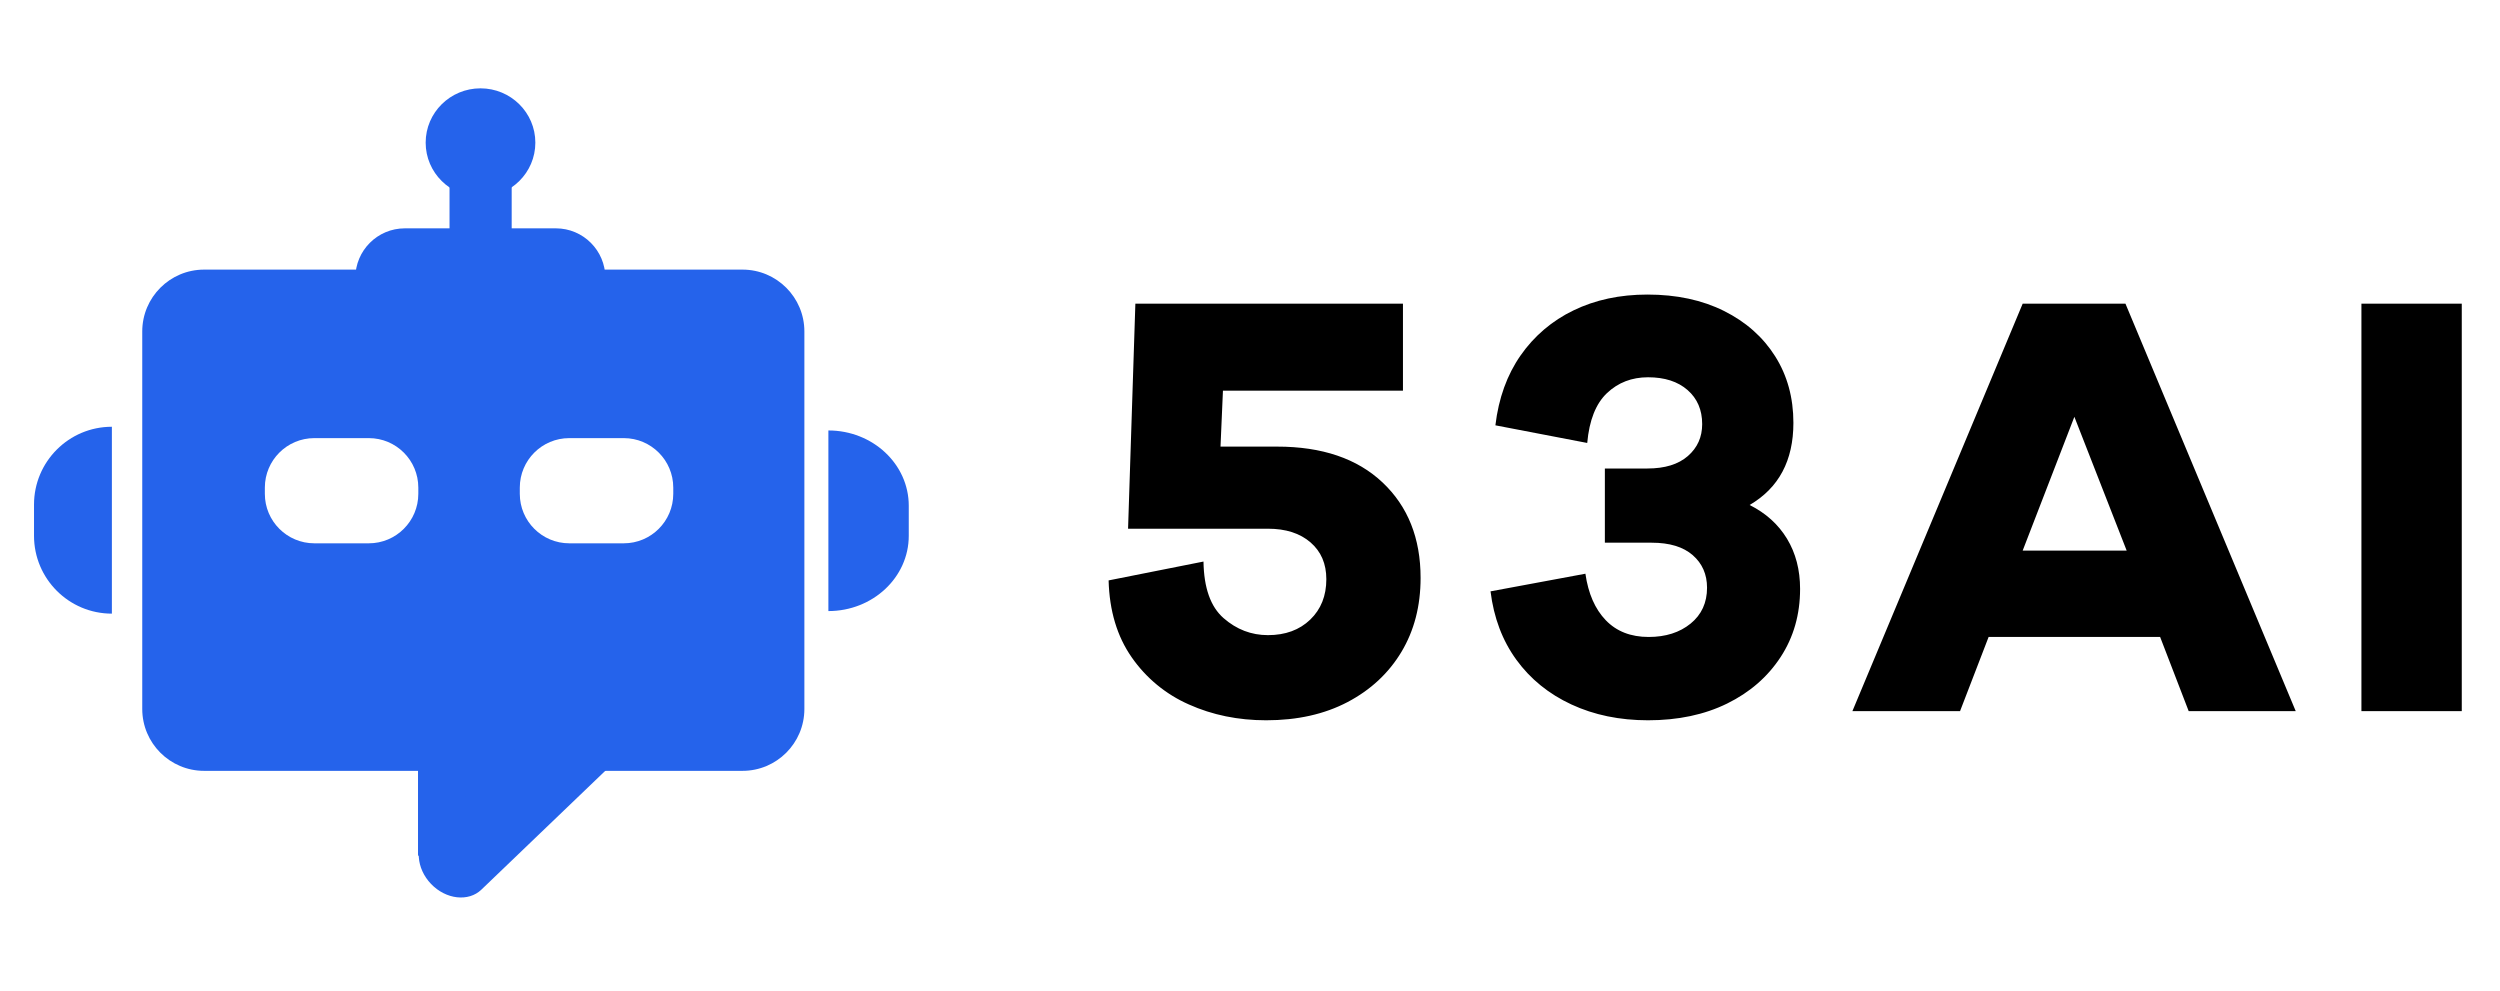
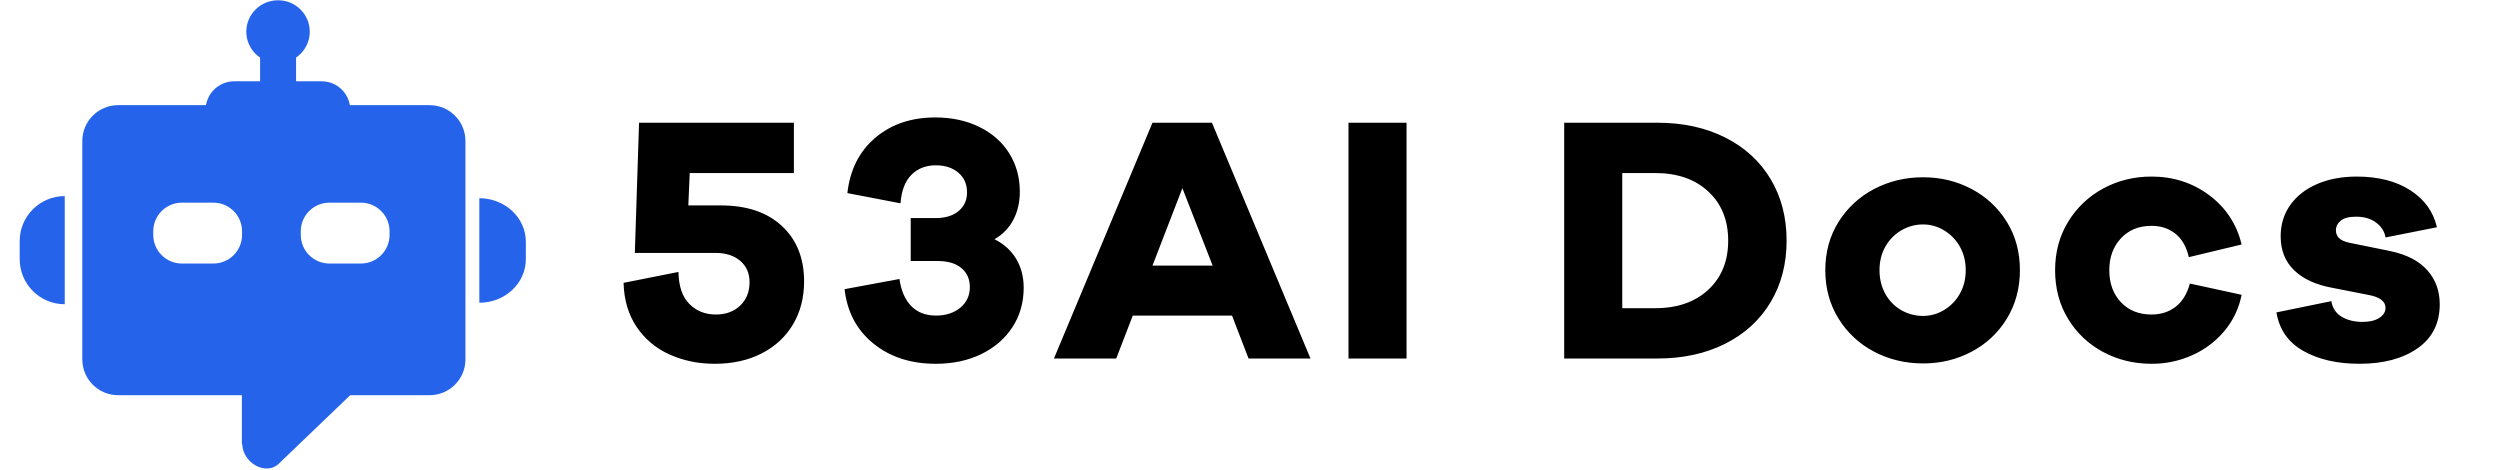
- <svg xmlns="http://www.w3.org/2000/svg" id="logo" width="202" height="80" viewBox="0 0 2020 800">
+ <svg xmlns="http://www.w3.org/2000/svg" id="组_1_拷贝" data-name="组 1 拷贝" width="3491" height="655" viewBox="0 0 3491 655">
  <defs>
    <style>
      .cls-1, .cls-2 {
        fill: #2563eb;
      }

      .cls-1, .cls-3 {
        fill-rule: evenodd;
      }
    </style>
  </defs>
  <g id="icon_拷贝" data-name="icon 拷贝">
-     <path id="圆角矩形_15_拷贝" data-name="圆角矩形 15 拷贝" class="cls-1" d="M164.937,217.844h435a50,50,0,0,1,50,50v305a50,50,0,0,1-50,50h-435a50,50,0,0,1-50-50v-305A50,50,0,0,1,164.937,217.844ZM460,354h44a40,40,0,0,1,40,40v5a40,40,0,0,1-40,40H460a40,40,0,0,1-40-40v-5A40,40,0,0,1,460,354Zm-206,0h44a40,40,0,0,1,40,40v5a40,40,0,0,1-40,40H254a40,40,0,0,1-40-40v-5A40,40,0,0,1,254,354Z" />
-     <rect id="圆角矩形_11" data-name="圆角矩形 11" class="cls-2" x="337.75" y="553.844" width="62.781" height="138.437" rx="1.94" ry="1.94" />
-     <path id="圆角矩形_11_拷贝" data-name="圆角矩形 11 拷贝" class="cls-1" d="M491.613,576.778c12.026,12.539,13.334,30.8,2.92,40.791l-105.6,101.285c-10.415,9.989-28.607,7.922-40.634-4.617s-13.334-30.8-2.92-40.79l105.6-101.286C461.394,562.172,479.586,564.239,491.613,576.778Z" />
-     <rect id="圆角矩形_10" data-name="圆角矩形 10" class="cls-2" x="287.125" y="184.5" width="202" height="88" rx="40" ry="40" />
-     <rect id="矩形_2" data-name="矩形 2" class="cls-2" x="363.219" y="146.344" width="50.219" height="125.75" />
-     <ellipse id="椭圆_7" data-name="椭圆 7" class="cls-2" cx="388.25" cy="115.25" rx="44.312" ry="43.875" />
-     <path id="圆角矩形_14_拷贝" data-name="圆角矩形 14 拷贝" class="cls-1" d="M90.4,344.818a62.919,62.919,0,0,0-62.919,62.919v25.168A62.919,62.919,0,0,0,90.4,495.824" />
-     <path id="圆角矩形_14_拷贝_2" data-name="圆角矩形 14 拷贝 2" class="cls-1" d="M669.332,347.811c35.87,0,64.948,27.224,64.948,60.807v24.323c0,33.583-29.078,60.808-64.948,60.808" />
+     <path id="圆角矩形_15_拷贝" data-name="圆角矩形 15 拷贝" class="cls-1" d="M164.938,146.844h435a50,50,0,0,1,50,50v305a50,50,0,0,1-50,50h-435a50,50,0,0,1-50-50v-305A50,50,0,0,1,164.938,146.844ZM460,283h44a40,40,0,0,1,40,40v5a40,40,0,0,1-40,40H460a40,40,0,0,1-40-40v-5A40,40,0,0,1,460,283Zm-206,0h44a40,40,0,0,1,40,40v5a40,40,0,0,1-40,40H254a40,40,0,0,1-40-40v-5A40,40,0,0,1,254,283Z" />
+     <rect id="圆角矩形_11" data-name="圆角矩形 11" class="cls-2" x="337.75" y="482.844" width="62.781" height="138.437" rx="1.94" ry="1.94" />
+     <path id="圆角矩形_11_拷贝" data-name="圆角矩形 11 拷贝" class="cls-1" d="M491.613,505.778c12.026,12.539,13.334,30.8,2.92,40.791l-105.6,101.285c-10.415,9.989-28.607,7.922-40.634-4.617s-13.334-30.8-2.92-40.79l105.6-101.286C461.394,491.172,479.586,493.239,491.613,505.778Z" />
+     <rect id="圆角矩形_10" data-name="圆角矩形 10" class="cls-2" x="287.125" y="113.5" width="202" height="88" rx="40" ry="40" />
+     <rect id="矩形_2" data-name="矩形 2" class="cls-2" x="363.219" y="75.344" width="50.219" height="125.75" />
+     <ellipse id="椭圆_7" data-name="椭圆 7" class="cls-2" cx="388.25" cy="44.25" rx="44.312" ry="43.875" />
+     <path id="圆角矩形_14_拷贝" data-name="圆角矩形 14 拷贝" class="cls-1" d="M90.4,273.818a62.919,62.919,0,0,0-62.919,62.919v25.168A62.919,62.919,0,0,0,90.4,424.824" />
+     <path id="圆角矩形_14_拷贝_2" data-name="圆角矩形 14 拷贝 2" class="cls-1" d="M669.332,276.811c35.87,0,64.948,27.224,64.948,60.807v24.323c0,33.583-29.078,60.808-64.948,60.808" />
  </g>
-   <path id="_53AI" data-name="53AI" class="cls-3" d="M988.139,315.649H1133.59v-70.27H917.378l-5.9,181.818H1024.5q21.615,0,34.4,11.056t12.78,29.73q0,20.156-13.02,32.678-13.035,12.531-34.16,12.531-20.145,0-35.869-13.759t-16.216-45.7l-76.659,15.234q0.98,36.855,18.673,62.162a110.31,110.31,0,0,0,46.192,38.083q28.494,12.774,62.409,12.777,37.83,0,65.85-14.742,28-14.742,43.49-40.541,15.465-25.8,15.47-59.705,0-48.153-30.71-77.15t-85.26-28.992h-45.7Zm460.931,26.044q0-30.462-14.74-53.808t-41.28-36.609q-26.535-13.267-61.92-13.268-33.42,0-59.7,12.776a109.766,109.766,0,0,0-42.76,36.364q-16.47,23.587-20.39,56.511l74.2,14.25q2.46-27.514,15.97-40.294t33.17-12.777q20.145,0,31.94,10.32t11.8,27.518q0,15.732-11.55,25.8t-32.68,10.073h-34.4V438.5h37.84q21.615,0,33.17,10.074,11.535,10.077,11.55,26.29,0,18.185-13.27,28.992t-33.91,10.811q-21.63,0-34.64-13.513t-16.46-37.593l-76.66,14.251q3.93,31.949,20.88,55.283,16.965,23.344,44.48,36.117t61.91,12.777q36.36,0,63.88-13.514t43.25-37.592q15.72-24.07,15.72-55.037,0-23.091-10.56-40.54-10.575-17.437-30.22-27.273,35.37-20.638,35.38-66.339h0Zm268.3-96.314h-83.05L1496.73,574.617h86.98l23.09-59.951h138.58l23.09,59.951h86.49Zm-83.05,199.508,41.77-108.108,42.26,108.108h-84.03Zm354.79-199.508h-81.08V574.617h81.08V245.379Z" />
+   <path id="_53AI_Docs-黑字_" data-name="53AI Docs-黑字 " class="cls-3" d="M1006.87,286.858h-45.7l1.965-45.209H1108.59v-70.27H892.378l-5.9,181.818H999.5q21.115,0,34.157,11.056,13,11.057,13.02,29.73,0,20.156-13.02,32.678-13.035,12.531-34.157,12.531-22.113,0-36.855-14.742t-15.233-44.718l-76.659,15.234q0.98,35.875,18.182,61.425a107.776,107.776,0,0,0,45.946,38.575q28.747,13.014,63.145,13.022,37.336,0,65.6-14.5t43.74-40.541q15.465-26.04,15.47-59.951,0-48.648-30.95-77.395t-85.02-28.747h0Zm381.82,47.174a66.32,66.32,0,0,0,26.29-27.027q9.075-17.195,9.09-39.312,0-29.967-14.74-53.562t-41.77-36.855q-27.03-13.267-61.43-13.268-50.61,0-84.03,28.5t-38.82,77.15l74.2,14.25q1.965-26.535,15.24-39.8,13.26-13.267,33.9-13.268,19.65,0,31.7,10.32,12.03,10.319,12.04,27.518,0,16.217-11.8,26.044t-32.43,9.828h-34.4V364.5h37.84q21.12,0,32.92,9.828t11.8,26.536q0,17.69-13.27,28.747t-33.91,11.056q-21.63,0-34.64-13.268t-16.46-37.838l-76.66,14.251q5.4,47.67,40.29,75.921t86.98,28.256q35.865,0,63.64-13.514,27.75-13.509,43.49-37.592,15.72-24.071,15.72-55.037,0-23.091-10.56-40.54-10.575-17.437-30.22-27.273h0Zm354.78,166.585h86.49L1692.37,171.379h-83.05L1471.73,500.617h86.98l23.09-59.951h138.58Zm-92.38-237.838,42.26,108.108h-84.03Zm231.94,237.838h81.08V171.379h-81.08V500.617Zm431.44-329.238H2184.25V500.617h130.22q53.55,0,94.59-20.639t63.39-57.985q22.365-37.339,22.36-85.995T2472.45,250q-22.365-37.339-63.39-57.985t-94.59-20.639h0Zm-2.95,258.968h-46.19v-188.7h46.19q46.185,0,73.96,25.8,27.75,25.8,27.76,68.55t-27.76,68.55q-27.78,25.8-73.96,25.8h0Zm373.95-182.8q-37.35,0-68.55,16.462a127.652,127.652,0,0,0-49.63,45.946q-18.435,29.484-18.43,67.321t18.43,67.568a126.961,126.961,0,0,0,49.63,46.192q31.2,16.458,68.55,16.461,36.855,0,67.81-16.461a125.708,125.708,0,0,0,49.14-46.192q18.18-29.726,18.19-67.568t-18.19-67.321a126.378,126.378,0,0,0-49.14-45.946q-30.945-16.458-67.81-16.462h0Zm0,193.611a60.71,60.71,0,0,1-30.22-7.862,58.118,58.118,0,0,1-22.36-22.6q-8.355-14.742-8.35-33.416t8.35-33.169a60.47,60.47,0,0,1,22.36-22.6,59.3,59.3,0,0,1,30.22-8.109,56.236,56.236,0,0,1,28.99,8.109,61.2,61.2,0,0,1,22.12,22.6q8.34,14.5,8.35,33.169t-8.35,33.17a61.14,61.14,0,0,1-22.12,22.6,56.235,56.235,0,0,1-28.99,8.108h0Zm318.92-1.965q-26.535,0-42.75-17.2t-16.22-44.718q0-27.018,16.22-44.471,16.215-17.437,42.75-17.445,19.65,0,33.41,11.057t18.68,32.678l73.71-17.691q-10.32-42.752-45.21-68.8-34.905-26.04-80.59-26.044-36.855,0-67.57,16.708a127.98,127.98,0,0,0-48.89,46.437q-18.195,29.738-18.19,67.567,0,38.329,18.19,68.059a126.059,126.059,0,0,0,48.89,46.192q30.7,16.458,67.57,16.462a136.376,136.376,0,0,0,57-12.039,125.12,125.12,0,0,0,44.72-33.661,112.09,112.09,0,0,0,24.08-50.615l-72.24-15.724q-5.895,21.628-19.9,32.432t-33.66,10.811h0Zm251.1-18.673-76.66,15.724q5.9,35.877,37.59,53.809t78.38,17.936q50.115,0,81.08-21.622t30.96-61.425q0-28.01-17.2-47.42t-51.11-26.781l-57.98-11.794q-10.815-2.453-14.74-6.879a15.016,15.016,0,0,1-3.94-10.32q0-7.854,6.64-13.513,6.63-5.643,21.37-5.651,17.2,0,28.26,8.353t13.02,20.639l71.75-14.25q-7.38-32.433-37.1-51.6-29.745-19.166-74.94-19.165-30.96,0-55.04,10.319t-37.59,29.239q-13.53,18.923-13.52,43.98,0,29,18.68,47.174,18.66,18.186,53.07,24.57l50.12,9.828q24.57,4.423,24.57,18.182,0,8.362-8.6,14t-23.34,5.651q-17.2,0-29.24-7.125t-14.49-21.867h0Z" />
</svg>
